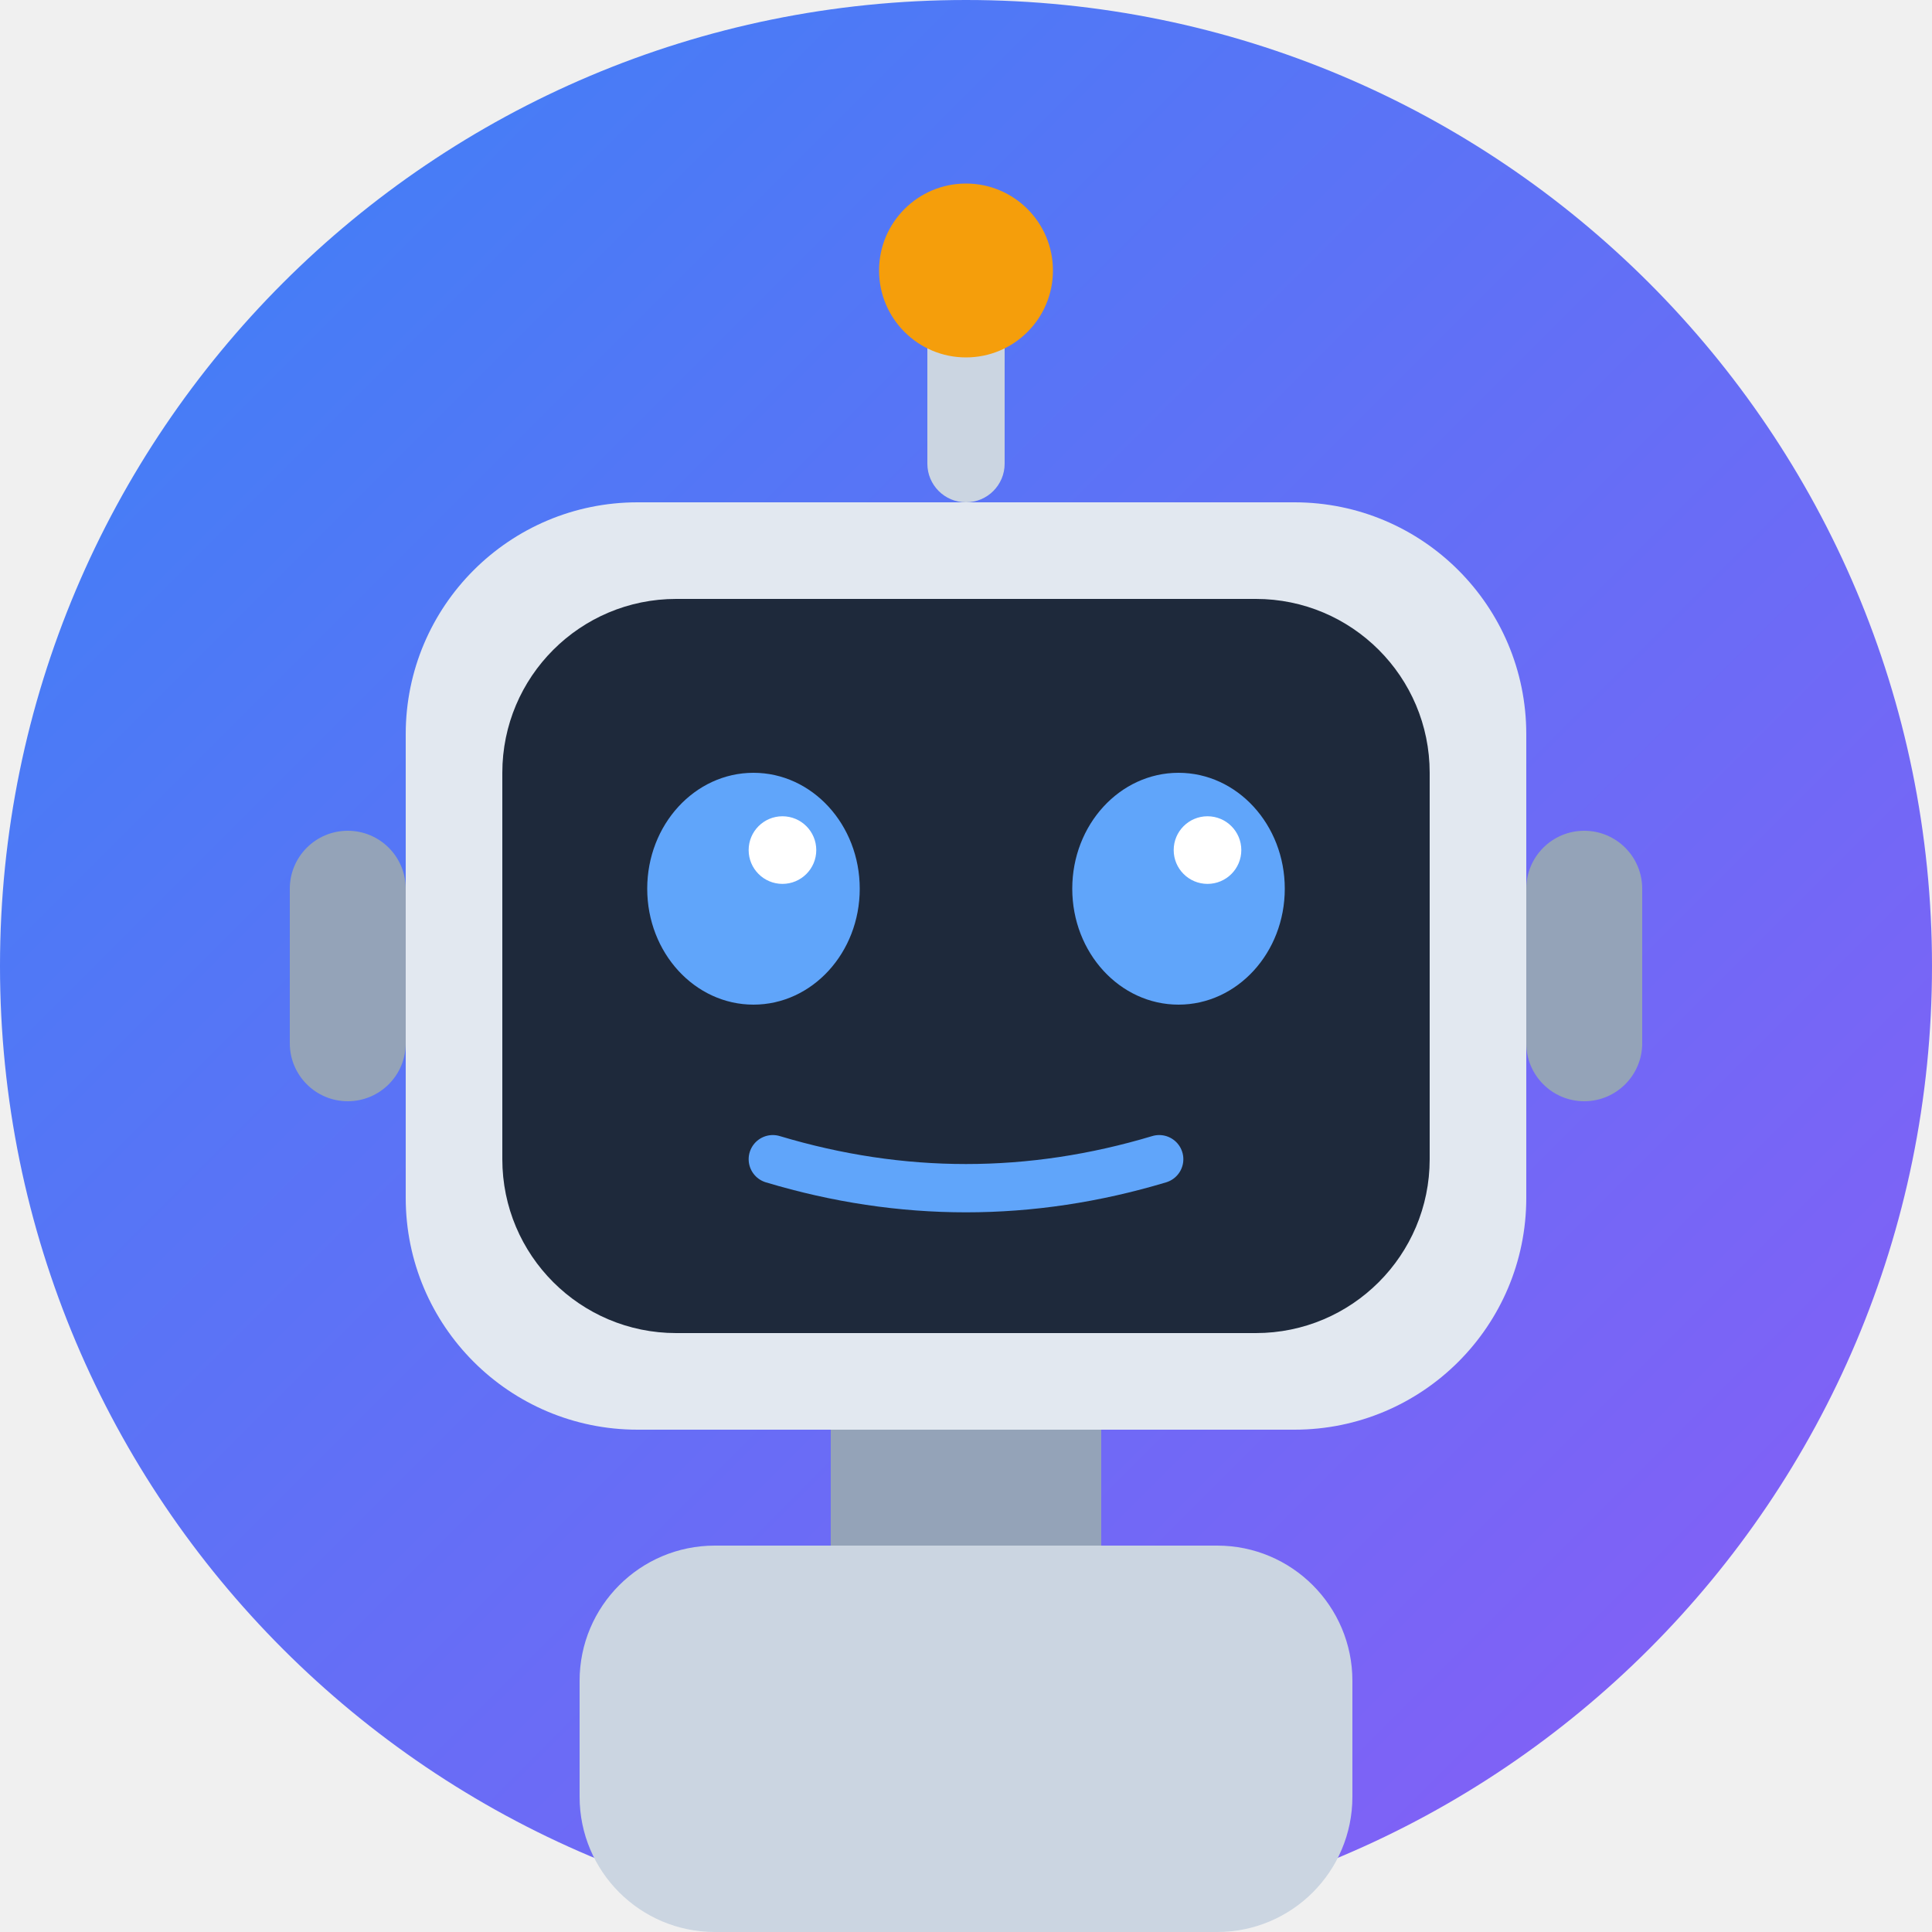
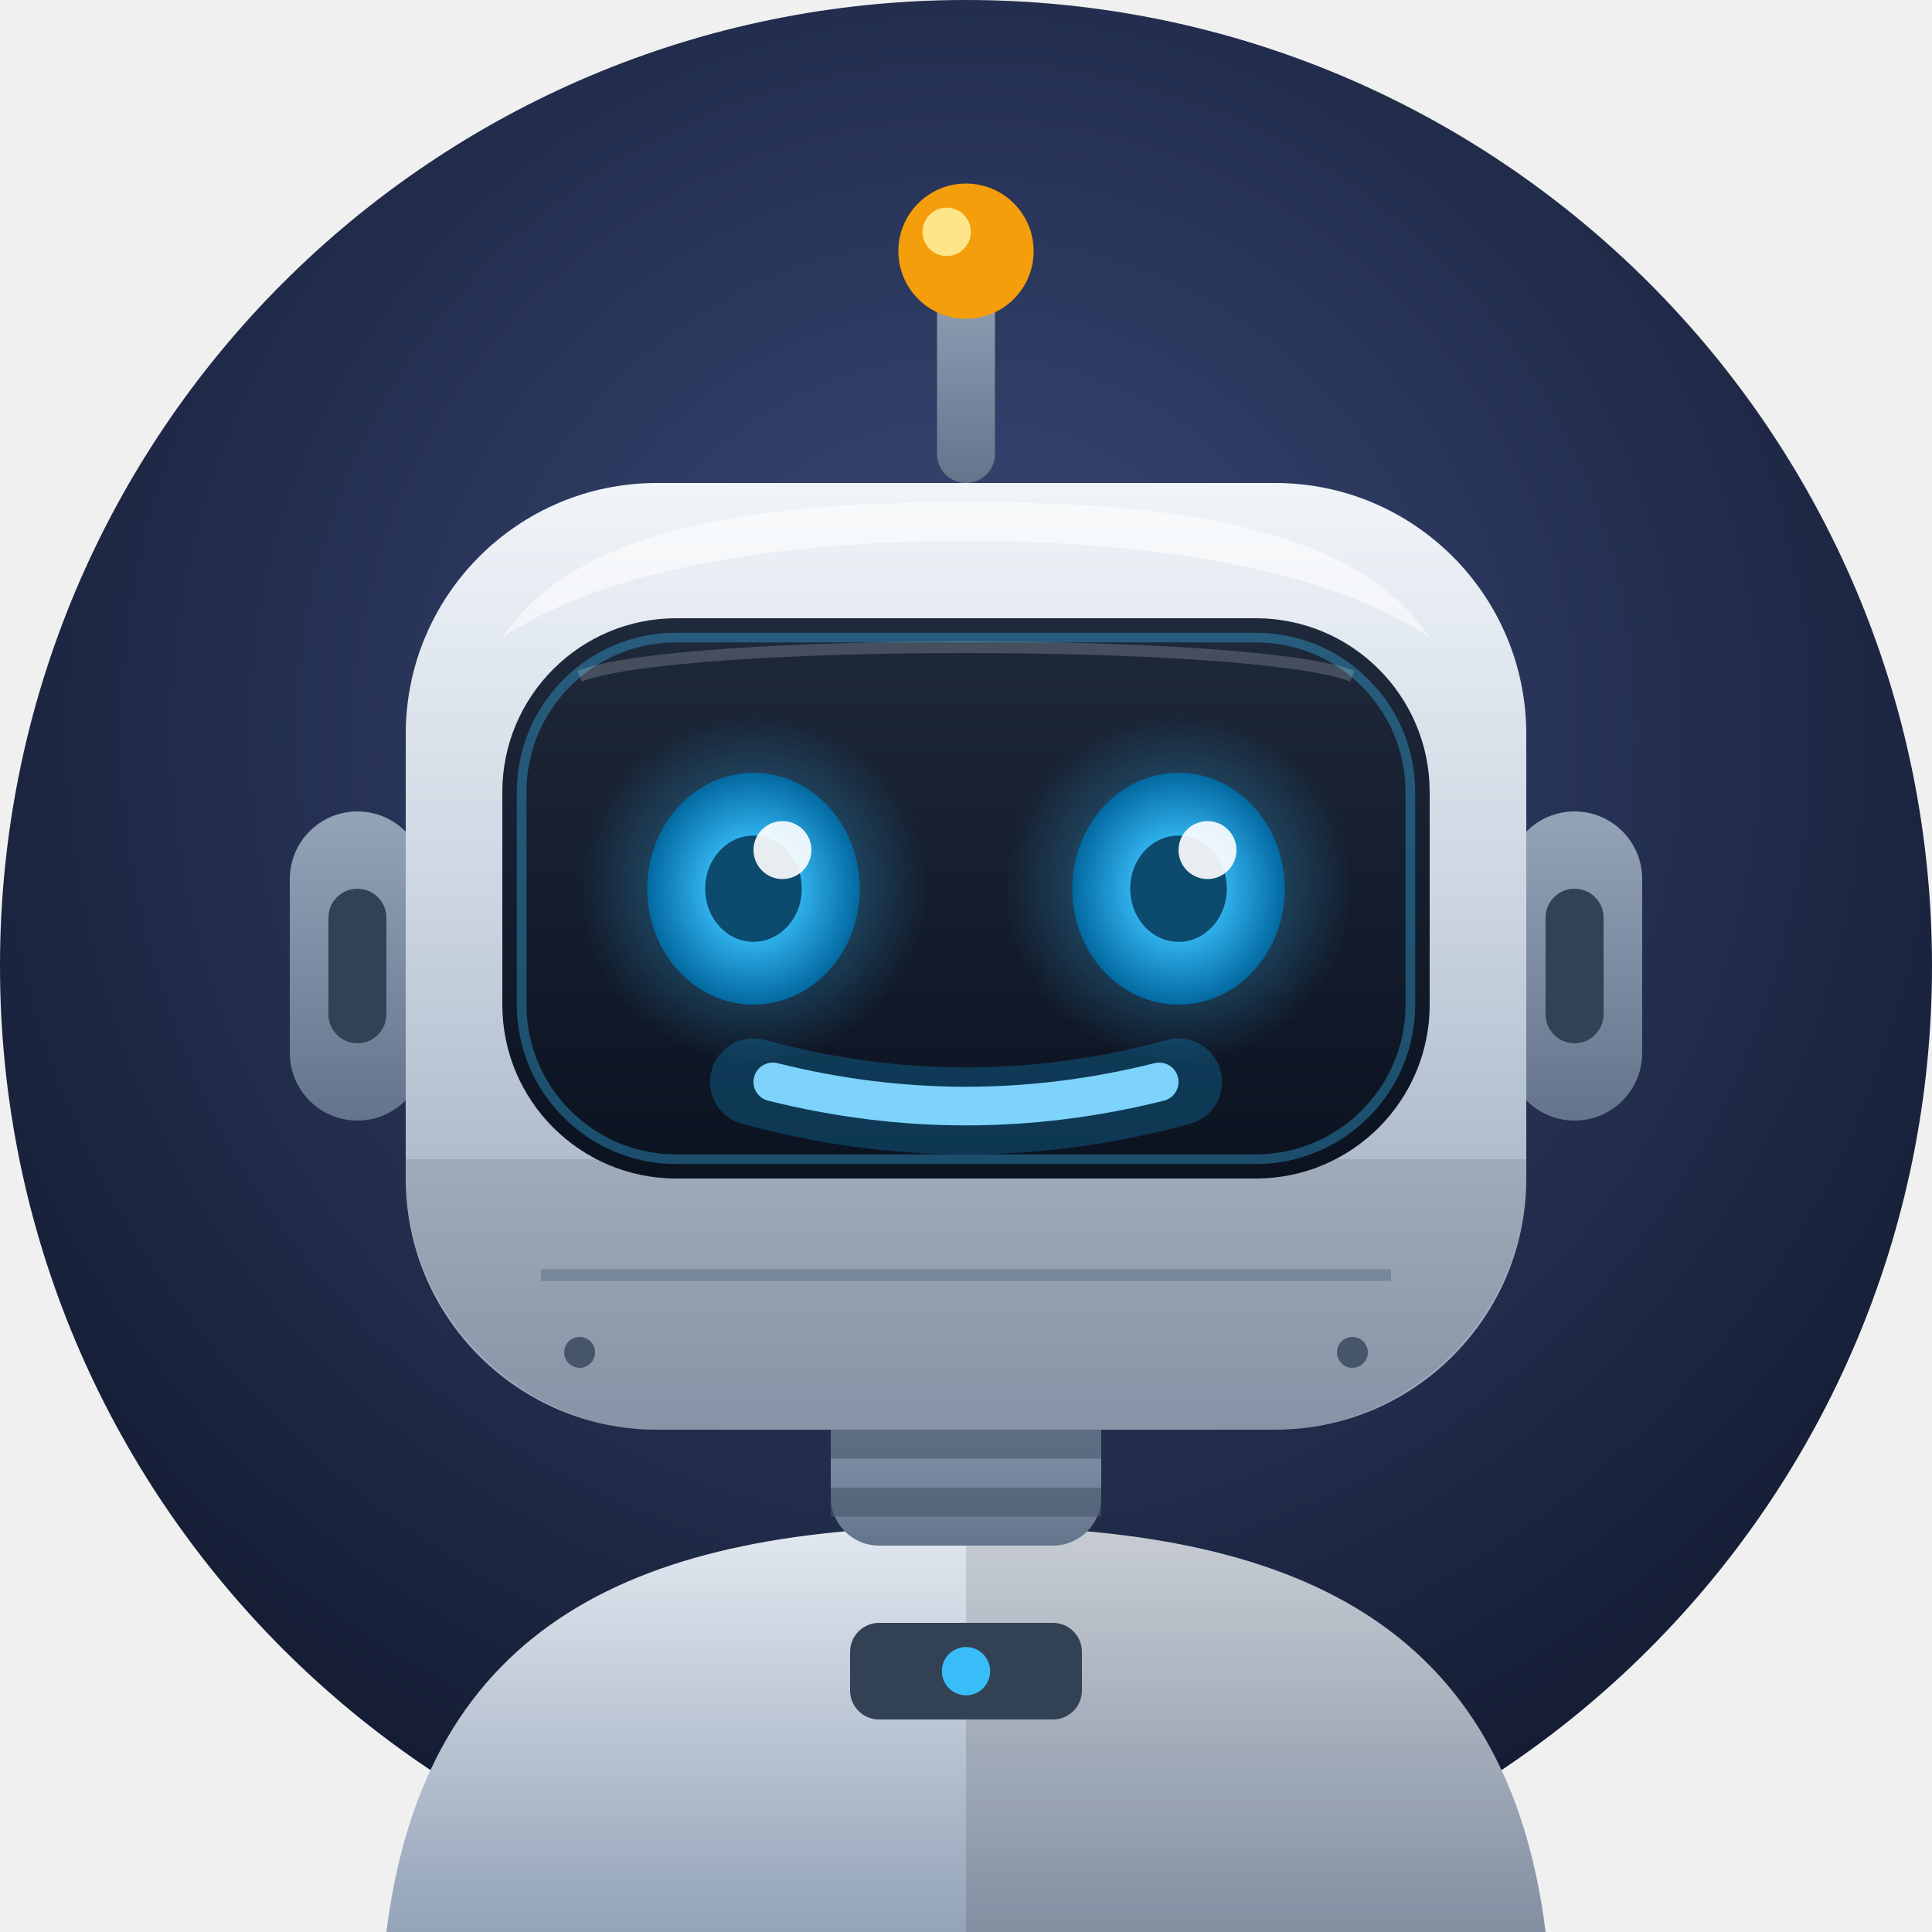
<svg xmlns="http://www.w3.org/2000/svg" viewBox="0 0 200 200" class="av-svg" aria-hidden="true">
  <defs>
-     <linearGradient id="rb-bg" x1="0" y1="0" x2="1" y2="1">
-       <stop offset="0" stop-color="#3b82f6" />
-       <stop offset="1" stop-color="#8b5cf6" />
+     <radialGradient id="rb-bg" cx="50%" cy="38%" r="68%">
+       <stop offset="0" stop-color="#3b4a7a" />
+       <stop offset="1" stop-color="#0f172a" />
+     </radialGradient>
+     <linearGradient id="rb-metal" x1="0" y1="0" x2="0" y2="1">
+       <stop offset="0" stop-color="#f1f5f9" />
+       <stop offset=".45" stop-color="#cbd5e1" />
+       <stop offset="1" stop-color="#94a3b8" />
+     </linearGradient>
+     <linearGradient id="rb-metal-dark" x1="0" y1="0" x2="0" y2="1">
+       <stop offset="0" stop-color="#94a3b8" />
+       <stop offset="1" stop-color="#64748b" />
+     </linearGradient>
+     <linearGradient id="rb-visor" x1="0" y1="0" x2="0" y2="1">
+       <stop offset="0" stop-color="#1e293b" />
+       <stop offset="1" stop-color="#0b1220" />
+     </linearGradient>
+     <radialGradient id="rb-eye" cx="50%" cy="50%" r="50%">
+       <stop offset="0" stop-color="#e0f2fe" />
+       <stop offset=".35" stop-color="#38bdf8" />
+       <stop offset="1" stop-color="#0369a1" />
+     </radialGradient>
+     <radialGradient id="rb-glow" cx="50%" cy="50%" r="50%">
+       <stop offset="0" stop-color="#38bdf8" stop-opacity=".55" />
+       <stop offset="1" stop-color="#38bdf8" stop-opacity="0" />
+     </radialGradient>
+     <linearGradient id="rb-body" x1="0" y1="0" x2="0" y2="1">
+       <stop offset="0" stop-color="#e2e8f0" />
+       <stop offset="1" stop-color="#94a3b8" />
    </linearGradient>
  </defs>
  <circle cx="100" cy="100" r="100" fill="url(#rb-bg)" />
-   <rect x="96" y="30" width="8" height="22" rx="4" fill="#cbd5e1" />
-   <circle cx="100" cy="28" r="9" fill="#f59e0b" />
-   <rect x="42" y="52" width="116" height="96" rx="24" fill="#e2e8f0" />
-   <rect x="52" y="62" width="96" height="76" rx="18" fill="#1e293b" />
-   <rect x="30" y="86" width="12" height="28" rx="6" fill="#94a3b8" />
-   <rect x="158" y="86" width="12" height="28" rx="6" fill="#94a3b8" />
+   <path d="M40,200 C44,168 66,158 100,158 C134,158 156,168 160,200 Z" fill="url(#rb-body)" />
+   <path d="M100,158 C134,158 156,168 160,200 L100,200 Z" fill="#000" opacity=".12" />
+   <rect x="88" y="168" width="24" height="10" rx="3" fill="#334155" />
+   <circle cx="100" cy="173" r="2.5" fill="#38bdf8" />
+   <rect x="86" y="142" width="28" height="18" rx="5" fill="url(#rb-metal-dark)" />
+   <rect x="86" y="148" width="28" height="3" fill="#475569" opacity=".6" />
+   <rect x="86" y="154" width="28" height="3" fill="#475569" opacity=".6" />
+   <rect x="97" y="28" width="6" height="22" rx="3" fill="url(#rb-metal-dark)" />
+   <circle cx="100" cy="26" r="7" fill="#f59e0b" />
+   <circle cx="98" cy="24" r="2.5" fill="#fde68a" />
+   <rect x="30" y="84" width="14" height="32" rx="7" fill="url(#rb-metal-dark)" />
+   <rect x="34" y="92" width="6" height="16" rx="3" fill="#334155" />
+   <rect x="156" y="84" width="14" height="32" rx="7" fill="url(#rb-metal-dark)" />
+   <rect x="160" y="92" width="6" height="16" rx="3" fill="#334155" />
+   <rect x="42" y="50" width="116" height="98" rx="26" fill="url(#rb-metal)" />
+   <path d="M52,66 C60,54 80,52 100,52 C120,52 140,54 148,66 C136,58 116,56 100,56 C84,56 64,58 52,66 Z" fill="#fff" opacity=".55" />
+   <path d="M42,120 L42,122 C42,136 54,148 68,148 L132,148 C146,148 158,136 158,122 L158,120 Z" fill="#000" opacity=".10" />
+   <path d="M56,132 L144,132" stroke="#64748b" stroke-width="1.2" opacity=".6" />
+   <circle cx="60" cy="140" r="1.6" fill="#475569" />
+   <circle cx="140" cy="140" r="1.6" fill="#475569" />
+   <rect x="52" y="64" width="96" height="58" rx="18" fill="url(#rb-visor)" />
+   <rect x="54" y="66" width="92" height="54" rx="16" fill="none" stroke="#38bdf8" stroke-width="1" opacity=".35" />
+   <path d="M60,70 C70,66 130,66 140,70" stroke="#fff" stroke-width="1.2" fill="none" opacity=".18" />
  <g class="av-eye">
-     <ellipse cx="78" cy="92" rx="11" ry="12" fill="#60a5fa" />
-     <circle cx="81" cy="88" r="3.5" fill="#fff" />
+     <circle cx="78" cy="92" r="18" fill="url(#rb-glow)" />
+     <ellipse cx="78" cy="92" rx="11" ry="12" fill="url(#rb-eye)" />
+     <ellipse cx="78" cy="92" rx="5" ry="5.5" fill="#0c4a6e" />
+     <circle cx="81" cy="88" r="3" fill="#fff" opacity=".9" />
  </g>
  <g class="av-eye">
-     <ellipse cx="122" cy="92" rx="11" ry="12" fill="#60a5fa" />
-     <circle cx="125" cy="88" r="3.5" fill="#fff" />
+     <circle cx="122" cy="92" r="18" fill="url(#rb-glow)" />
+     <ellipse cx="122" cy="92" rx="11" ry="12" fill="url(#rb-eye)" />
+     <ellipse cx="122" cy="92" rx="5" ry="5.5" fill="#0c4a6e" />
+     <circle cx="125" cy="88" r="3" fill="#fff" opacity=".9" />
  </g>
-   <path id="av-mouth" d="M80,120 Q100,126 120,120" data-closed="M80,120 Q100,126 120,120" data-open="M80,116 Q100,136 120,116" stroke="#60a5fa" stroke-width="5" fill="none" stroke-linecap="round" />
-   <rect x="86" y="148" width="28" height="14" fill="#94a3b8" />
-   <rect x="60" y="160" width="80" height="40" rx="14" fill="#cbd5e1" />
+   <path d="M78,112 Q100,118 122,112" stroke="#0ea5e9" stroke-width="9" fill="none" stroke-linecap="round" opacity=".25" />
+   <path id="av-mouth" d="M80,112 Q100,117 120,112" data-closed="M80,112 Q100,117 120,112" data-open="M80,109 Q100,127 120,109" stroke="#7dd3fc" stroke-width="4" fill="none" stroke-linecap="round" />
</svg>
